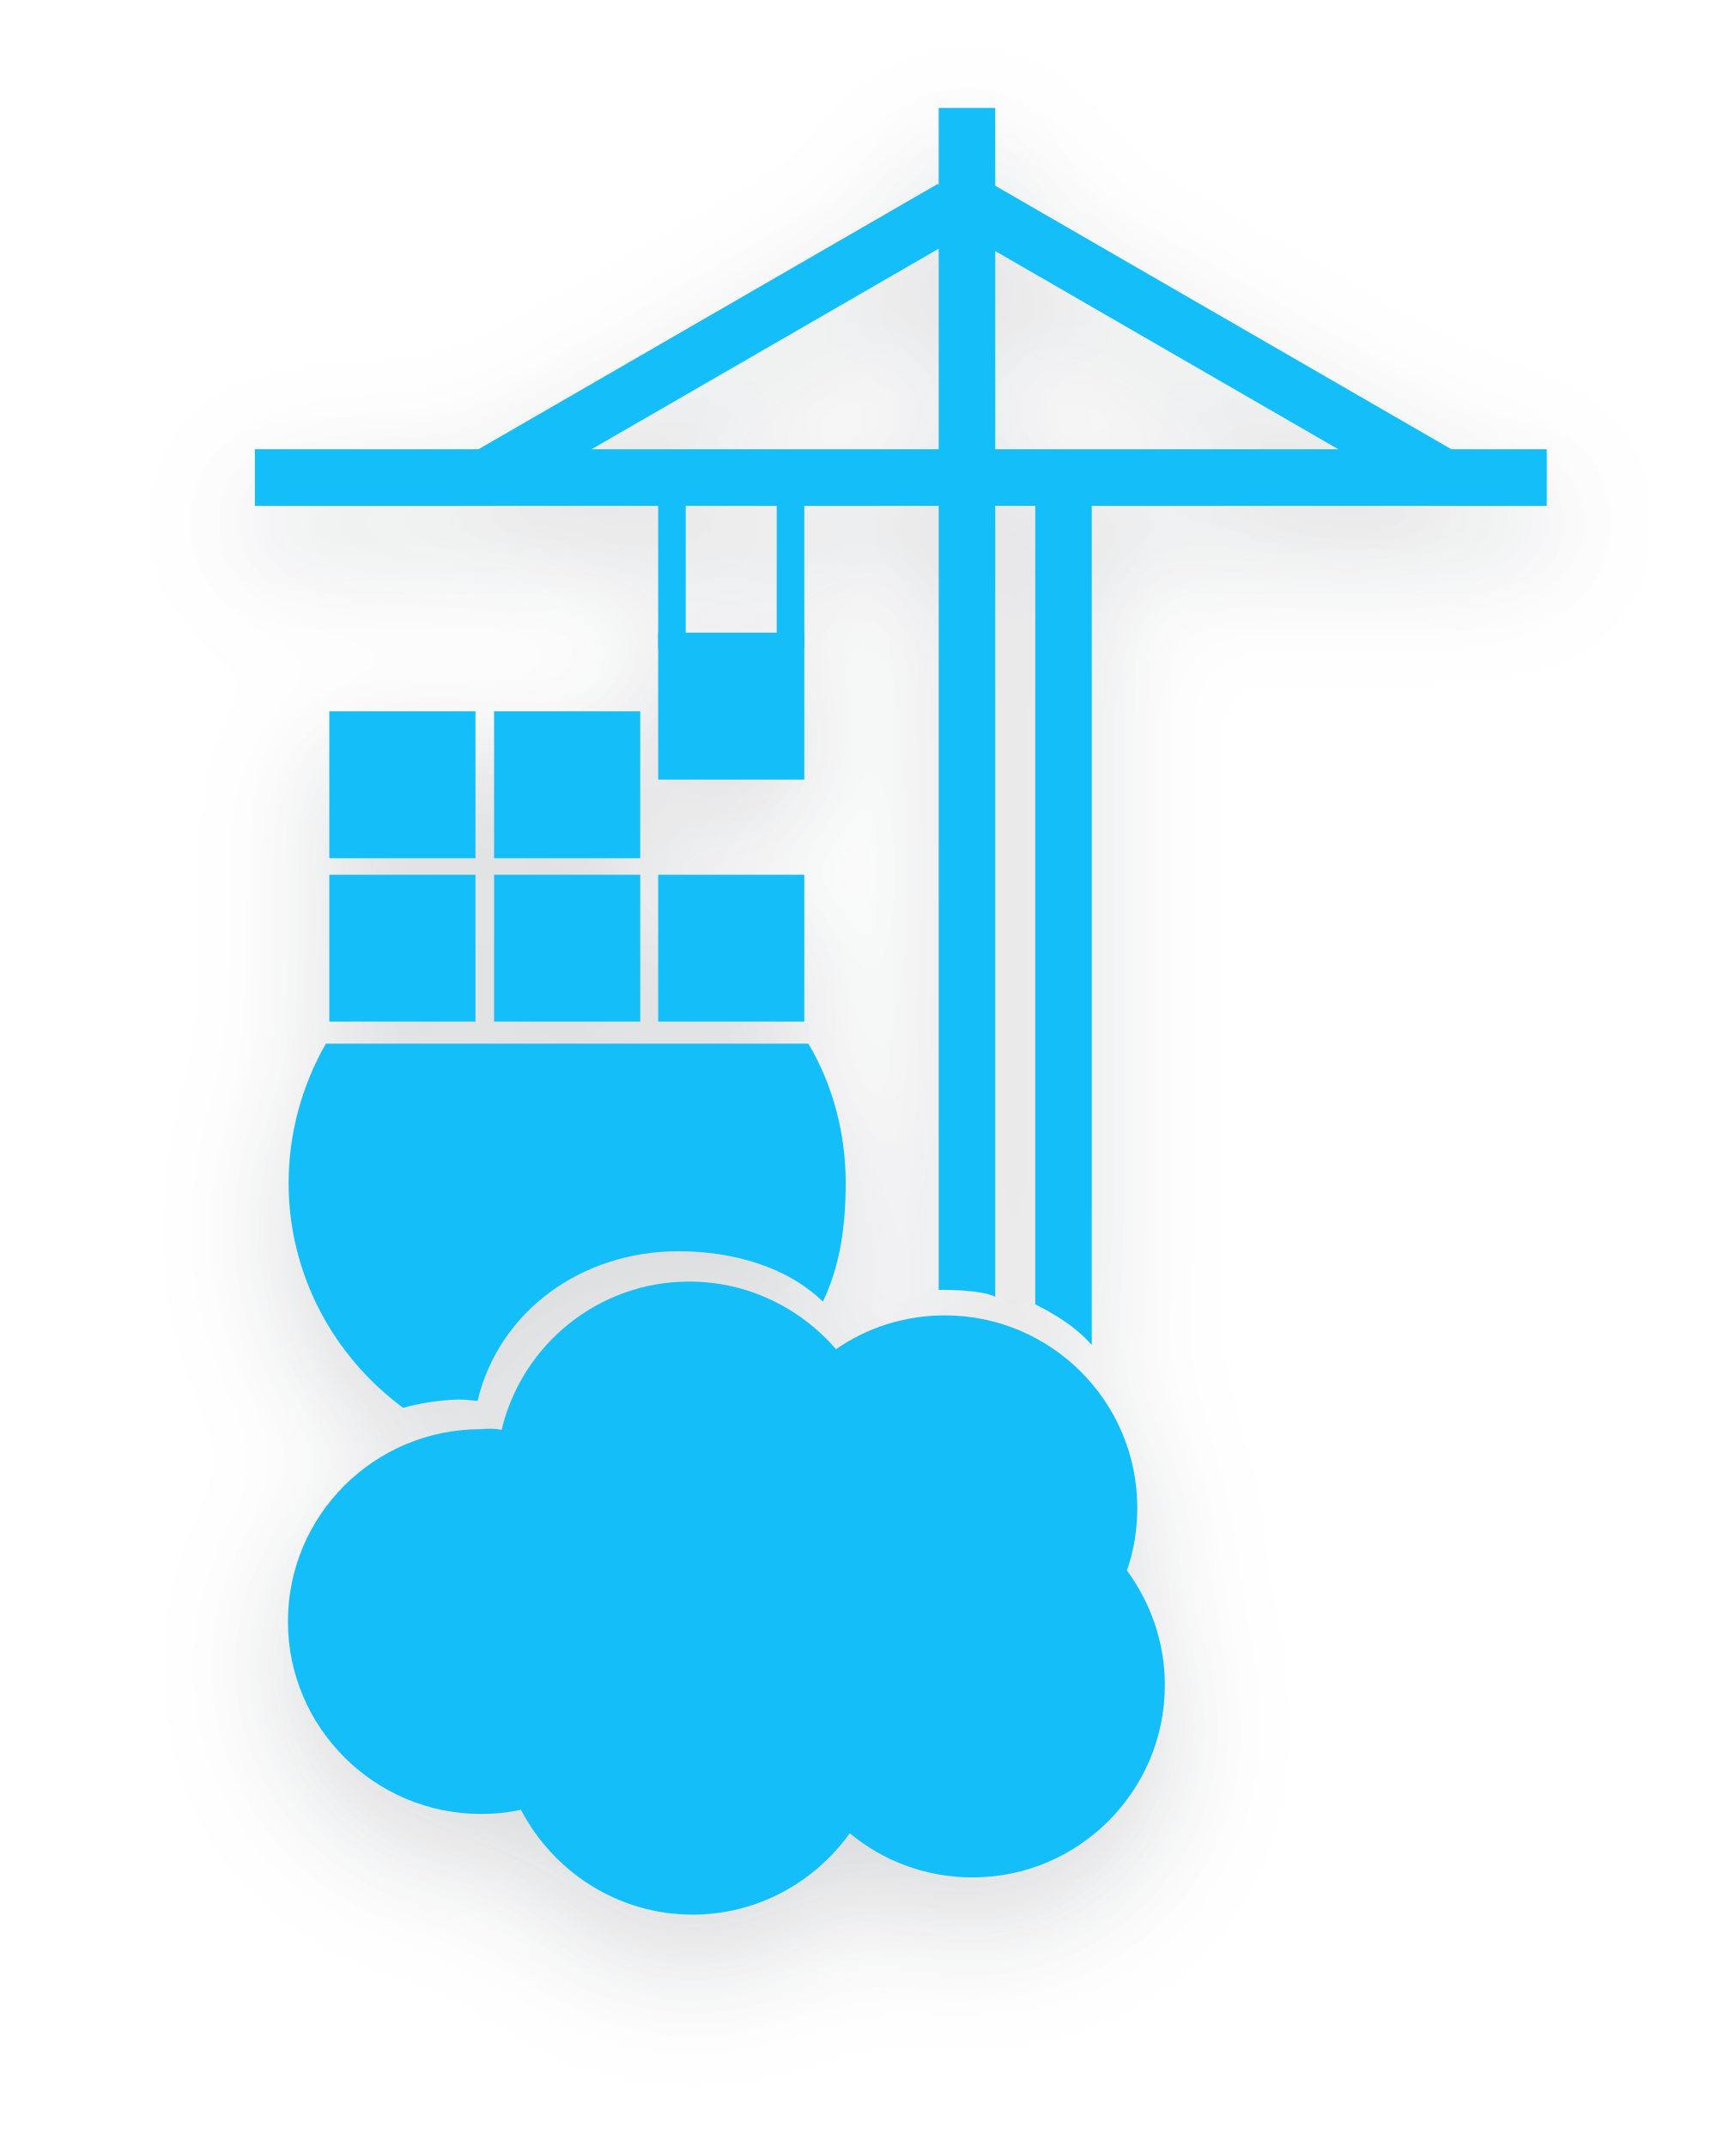
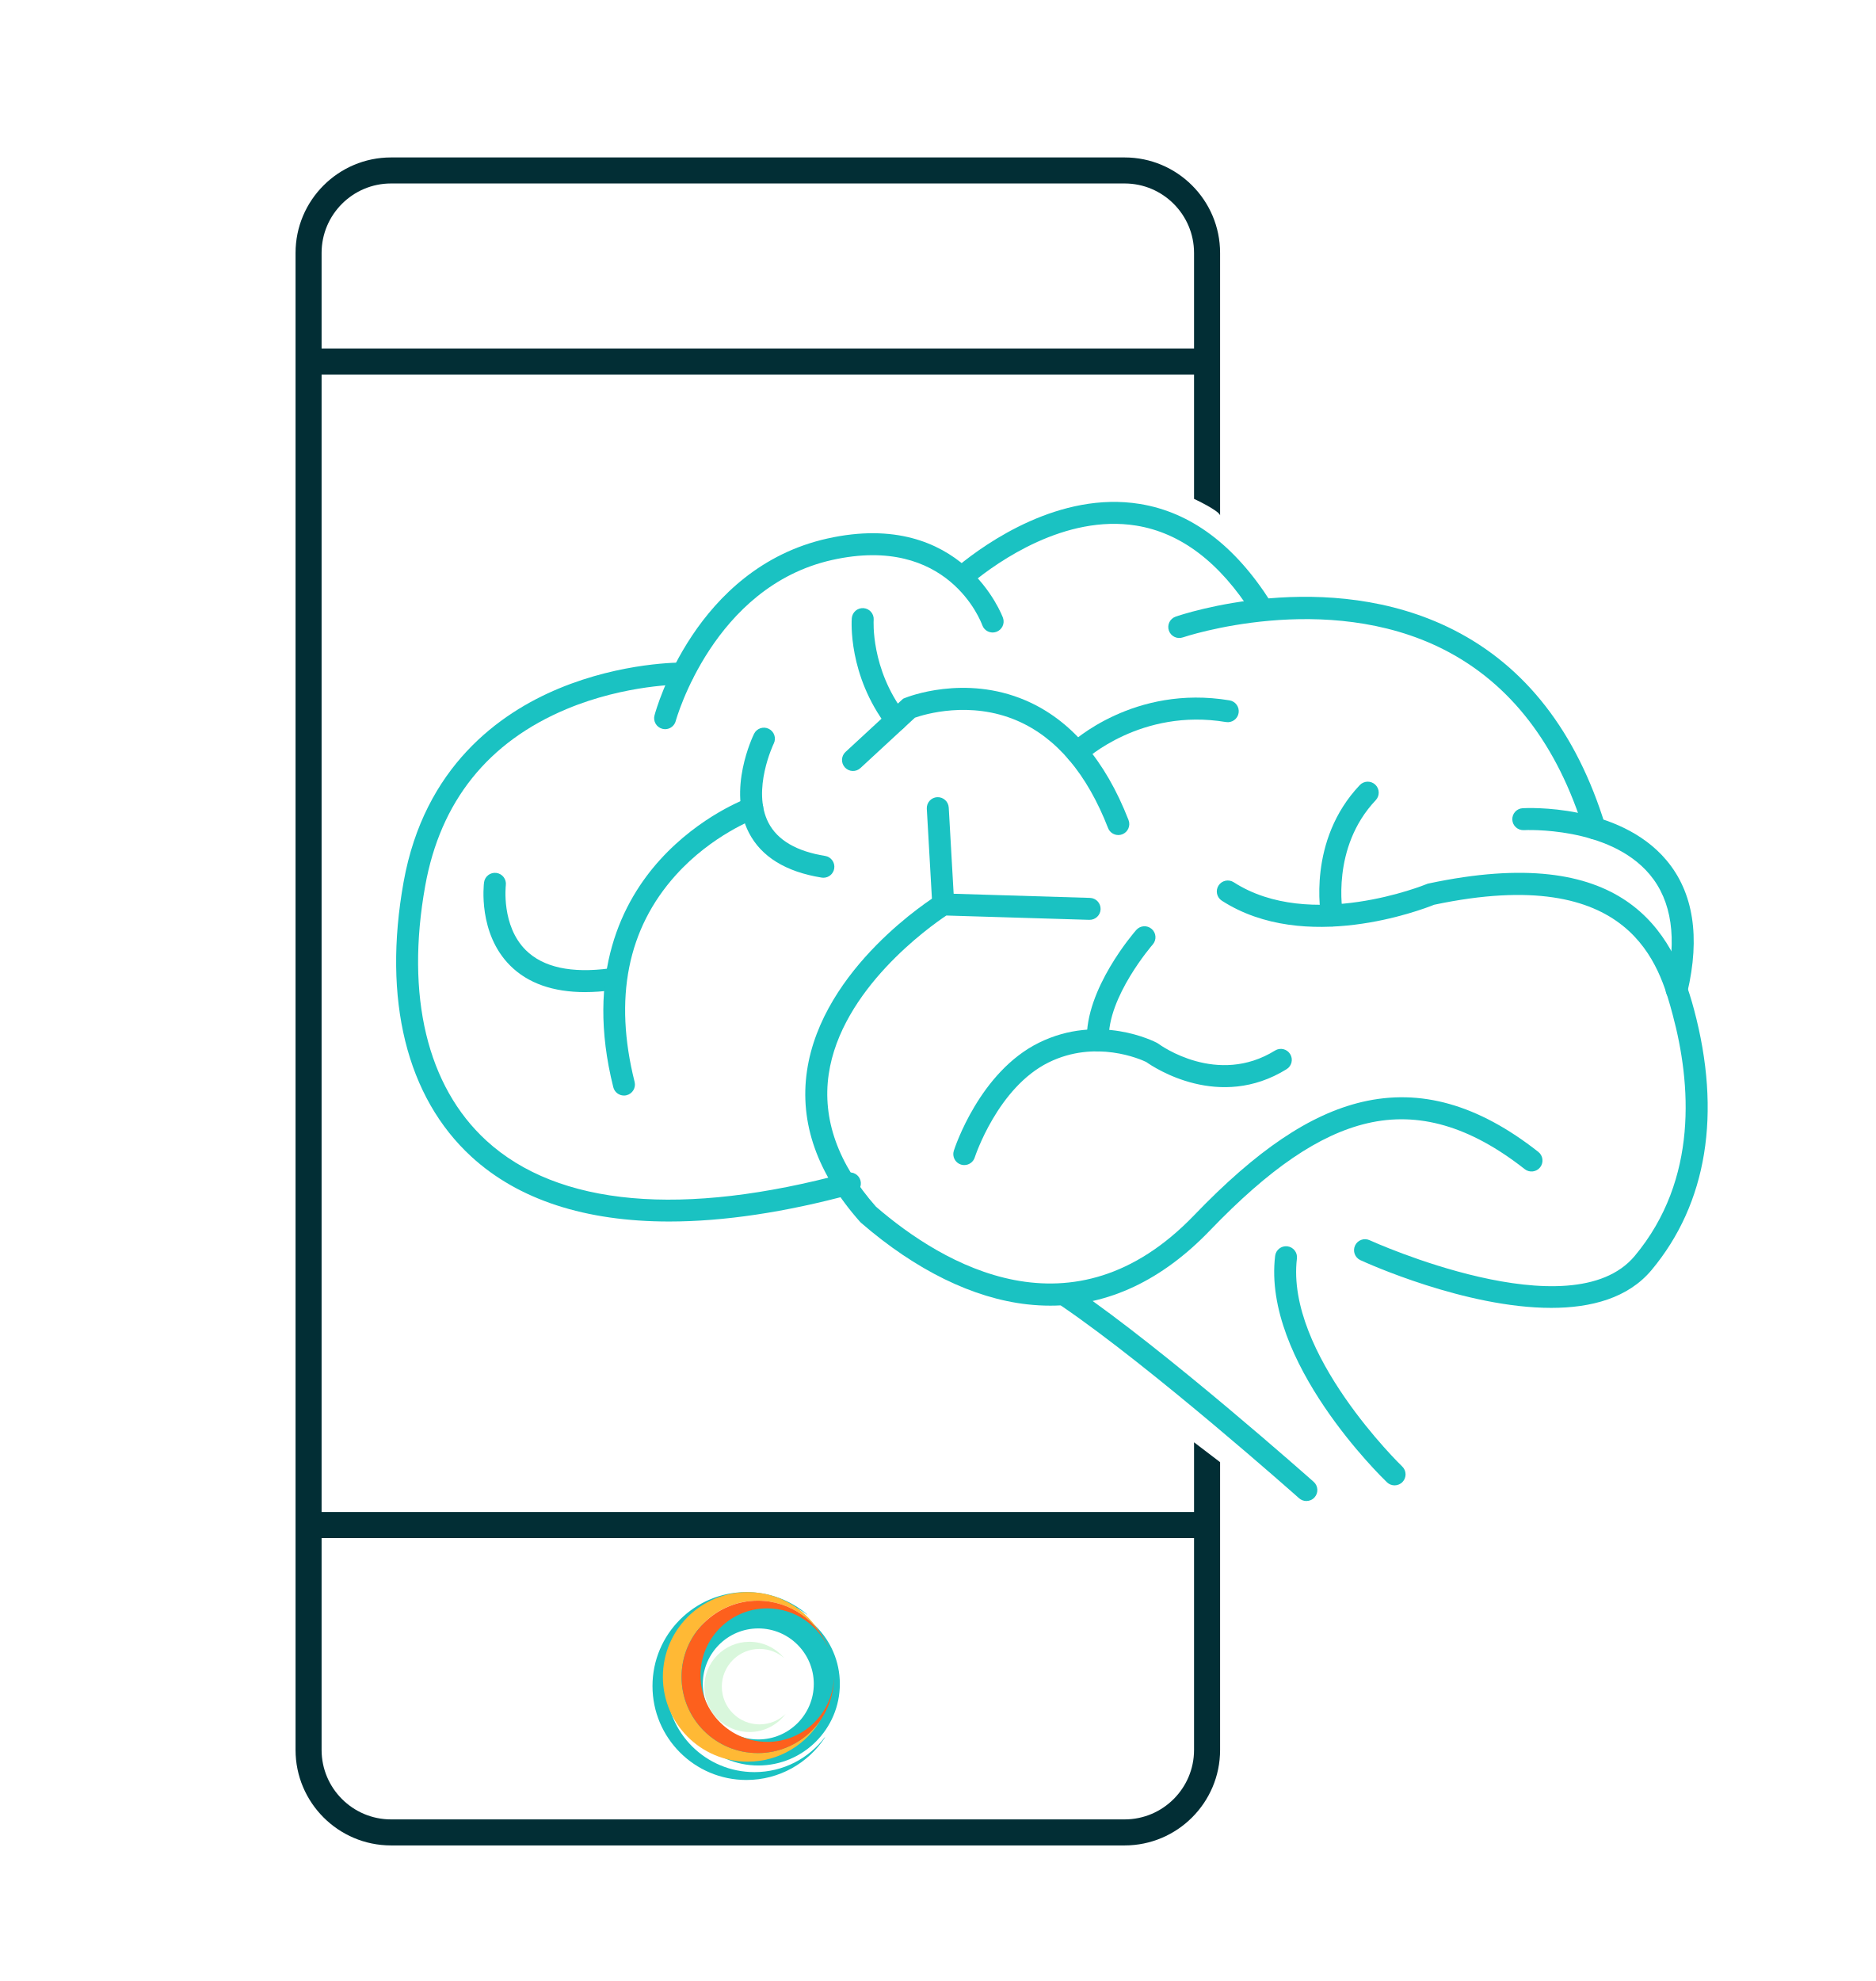
- <svg xmlns="http://www.w3.org/2000/svg" width="38" height="47" viewBox="0 0 38 47" fill="none">
-   <g filter="url(#filter0_dd_1083_50505)">
-     <path fill-rule="evenodd" clip-rule="evenodd" d="M15.015 11.058H14.412V14.182H15.015V11.058Z" fill="#13BEF9" />
-     <path fill-rule="evenodd" clip-rule="evenodd" d="M17.612 11.058H17.008V14.182H17.612V11.058Z" fill="#13BEF9" />
-     <path fill-rule="evenodd" clip-rule="evenodd" d="M21.159 5.095L20.54 4.023L10.215 9.986L10.834 11.058L21.159 5.095Z" fill="#13BEF9" />
-     <path fill-rule="evenodd" clip-rule="evenodd" d="M21.099 5.095L21.718 4.023L32.043 9.986L31.424 11.058L21.099 5.095Z" fill="#13BEF9" />
-     <path fill-rule="evenodd" clip-rule="evenodd" d="M33.87 11.073V9.835H5.581V11.073H33.87Z" fill="#13BEF9" />
-     <path fill-rule="evenodd" clip-rule="evenodd" d="M22.669 28.553V10.212H23.907V29.444C23.575 29.067 23.152 28.795 22.669 28.553Z" fill="#13BEF9" />
-     <path fill-rule="evenodd" clip-rule="evenodd" d="M20.555 28.236V2.363H21.793V28.387C21.446 28.221 20.601 28.236 20.555 28.236Z" fill="#13BEF9" />
-     <path fill-rule="evenodd" clip-rule="evenodd" d="M8.826 30.818C7.317 29.701 6.32 27.919 6.32 25.896C6.32 24.825 6.607 23.768 7.136 22.847H17.702C18.246 23.768 18.518 24.825 18.518 25.896C18.518 26.832 18.397 27.708 18.019 28.493C17.219 27.723 16.042 27.391 14.849 27.391C12.736 27.391 10.925 28.704 10.457 30.667C10.29 30.652 10.185 30.637 10.019 30.637C9.611 30.652 9.219 30.712 8.826 30.818Z" fill="#13BEF9" />
-     <path fill-rule="evenodd" clip-rule="evenodd" d="M14.019 15.571H10.819V18.787H14.019V15.571Z" fill="#13BEF9" />
-     <path fill-rule="evenodd" clip-rule="evenodd" d="M10.411 15.571H7.211V18.787H10.411V15.571Z" fill="#13BEF9" />
-     <path fill-rule="evenodd" clip-rule="evenodd" d="M10.411 19.149H7.211V22.364H10.411V19.149Z" fill="#13BEF9" />
-     <path fill-rule="evenodd" clip-rule="evenodd" d="M14.019 19.149H10.819V22.364H14.019V19.149Z" fill="#13BEF9" />
-     <path fill-rule="evenodd" clip-rule="evenodd" d="M17.612 19.149H14.412V22.364H17.612V19.149Z" fill="#13BEF9" />
-     <path fill-rule="evenodd" clip-rule="evenodd" d="M17.612 13.85H14.412V17.066H17.612V13.85Z" fill="#13BEF9" />
-     <path fill-rule="evenodd" clip-rule="evenodd" d="M10.985 31.301C11.423 29.444 13.098 28.055 15.091 28.055C16.374 28.055 17.521 28.629 18.306 29.535C18.985 29.067 19.801 28.795 20.691 28.795C23.016 28.795 24.903 30.682 24.903 33.007C24.903 33.49 24.828 33.942 24.677 34.38C25.19 35.075 25.507 35.95 25.507 36.886C25.507 39.211 23.62 41.098 21.295 41.098C20.269 41.098 19.333 40.735 18.608 40.132C17.838 41.203 16.585 41.913 15.166 41.913C13.536 41.913 12.117 40.977 11.408 39.618C11.121 39.679 10.834 39.709 10.532 39.709C8.207 39.709 6.305 37.822 6.305 35.497C6.305 33.173 8.192 31.286 10.532 31.286C10.683 31.27 10.834 31.27 10.985 31.301Z" fill="#13BEF9" />
+ <svg xmlns="http://www.w3.org/2000/svg" id="a" viewBox="0 0 937.53 990">
+   <defs>
+     <style>.b{fill:#00cc13;opacity:.15;}.c{fill:#1ac2c2;}.d{fill:#fd601d;}.e{fill:#ffb935;}.f{fill:#022e35;}</style>
+   </defs>
+   <g>
+     <path class="c" d="M656.64,740.54c-.74-.66-74.09-65.8-119.88-96.97-2.51-1.71-5.92-1.06-7.62,1.45-1.71,2.51-1.06,5.92,1.45,7.62,45.2,30.77,118.03,95.45,118.76,96.1,1.05,.93,2.35,1.39,3.65,1.39,1.51,0,3.02-.62,4.1-1.84,2.02-2.27,1.81-5.73-.45-7.75Z" />
+     <path class="c" d="M697.09,742.31c-1.37,0-2.73-.51-3.8-1.53-2.55-2.44-62.27-60.42-55.91-113.15,.36-3.01,3.12-5.15,6.1-4.79,3.01,.36,5.16,3.1,4.79,6.1-5.7,47.35,52.03,103.36,52.62,103.92,2.19,2.1,2.26,5.57,.16,7.76-1.08,1.12-2.52,1.69-3.96,1.69Z" />
+     <path class="c" d="M775.38,653.61c-42.88,0-92.36-22.46-95.37-23.85-2.75-1.27-3.96-4.52-2.69-7.28,1.27-2.75,4.52-3.96,7.28-2.69,1.01,.46,100.85,45.79,132.52,7.87,32.08-38.41,28.05-86.65,19.03-120.37-6.61-24.7-20.35-76.05-119.29-55.14-6.39,2.57-64.56,24.75-106.12-2.03-2.55-1.64-3.28-5.04-1.64-7.58,1.64-2.55,5.04-3.28,7.58-1.64,38.29,24.67,95.86,1.16,96.44,.92l.47-.19,.5-.11c97.12-20.68,121.91,22.77,132.66,62.94,13.9,51.94,6.56,96.98-21.21,130.24-11.74,14.06-30.24,18.91-50.16,18.91Z" />
+     <path class="c" d="M838.09,500.14c-.42,0-.84-.05-1.26-.15-2.95-.69-4.78-3.65-4.09-6.6,5.69-24.21,2.95-43.17-8.12-56.37-20.36-24.27-62.47-22.18-62.89-22.16-3.05,.15-5.62-2.15-5.79-5.17-.17-3.03,2.14-5.62,5.17-5.79,1.95-.12,48.06-2.37,71.92,26.06,13.42,16,16.92,38.18,10.4,65.94-.59,2.53-2.85,4.23-5.34,4.23Z" />
+     <path class="c" d="M797.12,419.48c-2.35,0-4.52-1.52-5.24-3.87-13.39-43.53-37-74.15-70.18-91-59.15-30.06-129.74-6.31-130.45-6.07-2.87,.99-5.99-.53-6.98-3.4-.99-2.86,.53-5.99,3.39-6.98,3.06-1.06,75.57-25.53,138.93,6.62,35.96,18.25,61.46,51.08,75.77,97.6,.89,2.9-.73,5.97-3.63,6.86-.54,.17-1.08,.24-1.62,.24Z" />
+     <path class="c" d="M630.63,309.33c-1.82,0-3.6-.9-4.64-2.56-16.22-25.67-35.74-40.5-58.03-44.1-35.56-5.74-69.14,18.03-81.93,28.52-2.35,1.92-5.8,1.58-7.72-.76-1.92-2.34-1.58-5.8,.76-7.72,13.94-11.43,50.67-37.33,90.64-30.87,25.53,4.12,47.58,20.64,65.56,49.08,1.62,2.56,.85,5.95-1.71,7.57-.91,.58-1.92,.85-2.93,.85Z" />
+     <path class="c" d="M332.46,364.4c-.47,0-.95-.06-1.42-.19-2.93-.78-4.66-3.79-3.88-6.71,.8-3,20.37-73.65,86.42-88.38,67.53-15.06,87.57,39.1,87.77,39.65,1.01,2.86-.48,5.99-3.34,7.01-2.86,1.01-6-.48-7.01-3.34-.67-1.85-17.19-45.51-75.03-32.6-59.47,13.26-78.03,79.83-78.21,80.5-.66,2.45-2.88,4.07-5.3,4.07Z" />
+     <path class="c" d="M665.84,463c-2.58,0-4.87-1.82-5.38-4.44-.3-1.56-7.1-38.41,19.23-66.21,2.08-2.2,5.56-2.3,7.76-.21,2.2,2.08,2.29,5.56,.21,7.76-22.49,23.74-16.49,56.24-16.43,56.57,.58,2.97-1.36,5.86-4.34,6.43-.35,.07-.71,.1-1.05,.1Z" />
+     <path class="c" d="M334.5,610.45c-41.88,0-75.35-10.84-98.83-32.36-32.46-29.76-44.5-78.54-33.92-137.36,10.36-57.56,47.94-84.34,77.63-96.67,31.85-13.22,60.89-12.97,62.11-12.96,3.03,.04,5.45,2.53,5.41,5.56-.04,3.03-2.53,5.51-5.56,5.41-.5-.01-28.42-.15-58.09,12.26-39.32,16.44-63.11,46.16-70.7,88.34-9.9,54.99,.95,100.21,30.53,127.33,35.81,32.83,98.16,38.4,180.31,16.11,2.92-.79,5.94,.93,6.73,3.86,.79,2.93-.93,5.94-3.86,6.73-33.84,9.18-64.58,13.75-91.77,13.75Z" />
+     <path class="c" d="M411.58,438.65c-.29,0-.59-.02-.88-.07-17.93-2.89-30.15-10.43-36.34-22.39-11.02-21.33,2-48.33,2.56-49.47,1.34-2.72,4.62-3.84,7.35-2.5,2.72,1.34,3.84,4.62,2.51,7.34h0c-.11,.23-11.15,23.24-2.65,39.63,4.51,8.69,14.03,14.26,28.32,16.56,2.99,.48,5.03,3.3,4.54,6.29-.43,2.7-2.77,4.61-5.41,4.61Z" />
+     <path class="c" d="M292.51,495.81c-16.07,0-28.65-4.43-37.49-13.25-16.16-16.11-13.2-40.55-13.07-41.58,.39-3.01,3.15-5.13,6.15-4.74,3,.39,5.12,3.13,4.74,6.13-.03,.28-2.33,20.25,9.98,32.46,8.67,8.6,22.78,11.67,41.93,9.13,3-.38,5.76,1.71,6.16,4.72,.4,3-1.71,5.76-4.72,6.16-4.81,.64-9.38,.96-13.69,.96Z" />
+     <path class="c" d="M311.88,547.49c-2.46,0-4.69-1.66-5.32-4.15-14.29-56.92,4.83-93.25,23.39-113.7,20.04-22.09,43.26-30.58,44.23-30.93,2.85-1.03,5.99,.46,7.02,3.32,1.02,2.85-.46,5.99-3.31,7.02-.34,.12-21.98,8.15-40.11,28.3-24.13,26.82-31.05,61.58-20.57,103.32,.74,2.94-1.05,5.92-3.99,6.66-.45,.11-.9,.17-1.34,.17Z" />
+     <path class="c" d="M525,652.5c-3.77,0-7.58-.21-11.42-.64-27.12-3.01-55.88-17.11-83.19-40.77l-.51-.51c-21.39-24.11-30.3-49.46-26.51-75.36,7.58-51.69,62.88-86.45,65.23-87.9l1.4-.87,74.82,2.27c3.03,.09,5.41,2.62,5.32,5.65-.09,3.03-2.64,5.41-5.65,5.32l-71.45-2.16c-8.31,5.54-52.62,36.91-58.81,79.34-3.27,22.43,4.68,44.7,23.63,66.17,33.43,28.87,98.3,67.5,159.09,4.22,31.18-32.45,57.82-50.42,83.84-56.55,29.21-6.88,58.05,1.27,88.14,24.94,2.38,1.87,2.79,5.33,.92,7.71-1.88,2.38-5.33,2.79-7.71,.92-27.3-21.47-53.09-28.96-78.84-22.89-23.87,5.63-48.8,22.62-78.45,53.47-24.03,25.01-50.85,37.64-79.86,37.64Z" />
+     <path class="c" d="M471.48,457.47c-2.89,0-5.31-2.26-5.47-5.18l-2.74-48.11c-.17-3.03,2.14-5.62,5.17-5.79,3.01-.15,5.62,2.14,5.79,5.17l2.74,48.11c.17,3.03-2.14,5.62-5.17,5.79-.11,0-.21,0-.32,0Z" />
+     <path class="c" d="M482,582.25c-.56,0-1.12-.09-1.68-.26-2.89-.93-4.47-4.02-3.55-6.9,.51-1.6,12.94-39.43,42.59-54.01,30.05-14.78,57.77-.54,58.94,.07l.72,.45c1.18,.87,29.5,21.25,58.32,3.4,2.58-1.6,5.96-.8,7.55,1.77,1.6,2.58,.8,5.96-1.77,7.55-33.53,20.78-65.93-.58-70.21-3.61-2.78-1.33-25.25-11.32-48.7,.21-25.51,12.55-36.87,47.17-36.98,47.51-.75,2.33-2.9,3.81-5.22,3.81Z" />
+     <path class="c" d="M548.76,525.39c-2.93,0-5.37-2.32-5.48-5.28-.99-25.82,23.64-54.16,24.68-55.35,2-2.28,5.46-2.5,7.74-.5,2.28,2,2.5,5.46,.51,7.74-.23,.26-22.78,26.26-21.96,47.7,.12,3.03-2.25,5.58-5.27,5.69-.07,0-.14,0-.21,0Z" />
+     <path class="c" d="M558.98,417.31c-2.2,0-4.27-1.33-5.11-3.5-10.57-27.14-25.85-45.19-45.41-53.64-23.55-10.17-46.46-3.15-51.12-1.51l-27.25,25.18c-2.23,2.06-5.7,1.92-7.75-.31-2.06-2.23-1.92-5.7,.31-7.75l28.77-26.59,.92-.38c1.2-.49,29.77-11.89,60.32,1.22,22.43,9.63,39.74,29.75,51.45,59.8,1.1,2.82-.3,6.01-3.12,7.11-.65,.25-1.33,.38-1.99,.38Z" />
+     <path class="c" d="M538.35,381.51c-1.45,0-2.9-.57-3.98-1.71-2.08-2.2-1.99-5.67,.21-7.76,1.3-1.23,32.31-30.01,80.03-22.03,2.99,.5,5.01,3.33,4.51,6.32-.5,2.99-3.32,5.01-6.32,4.51-42.4-7.1-70.4,18.91-70.67,19.17-1.06,1.01-2.42,1.5-3.77,1.5Z" />
+     <path class="c" d="M447.91,365.4c-1.65,0-3.29-.74-4.36-2.16-19.75-25.85-17.87-53.13-17.78-54.28,.24-3.02,2.88-5.28,5.9-5.04,3.02,.24,5.27,2.87,5.04,5.88-.02,.26-1.55,24.4,15.55,46.78,1.84,2.41,1.38,5.85-1.03,7.69-.99,.76-2.17,1.13-3.33,1.13Z" />
  </g>
-   <defs>
-     <filter id="filter0_dd_1083_50505" x="0" y="0" width="38" height="47" filterUnits="userSpaceOnUse" color-interpolation-filters="sRGB">
-       <feFlood flood-opacity="0" result="BackgroundImageFix" />
-       <feColorMatrix in="SourceAlpha" type="matrix" values="0 0 0 0 0 0 0 0 0 0 0 0 0 0 0 0 0 0 127 0" result="hardAlpha" />
-       <feOffset dy="1" />
-       <feGaussianBlur stdDeviation="1" />
-       <feColorMatrix type="matrix" values="0 0 0 0 0.063 0 0 0 0 0.094 0 0 0 0 0.157 0 0 0 0.06 0" />
-       <feBlend mode="normal" in2="BackgroundImageFix" result="effect1_dropShadow_1083_50505" />
-       <feColorMatrix in="SourceAlpha" type="matrix" values="0 0 0 0 0 0 0 0 0 0 0 0 0 0 0 0 0 0 127 0" result="hardAlpha" />
-       <feOffset dy="1" />
-       <feGaussianBlur stdDeviation="1.5" />
-       <feColorMatrix type="matrix" values="0 0 0 0 0.063 0 0 0 0 0.094 0 0 0 0 0.157 0 0 0 0.1 0" />
-       <feBlend mode="normal" in2="effect1_dropShadow_1083_50505" result="effect2_dropShadow_1083_50505" />
-       <feBlend mode="normal" in="SourceGraphic" in2="effect2_dropShadow_1083_50505" result="shape" />
-     </filter>
-   </defs>
+   <g>
+     <path class="f" d="M609.87,733.48v141.04c0,26.32-21.41,47.73-47.73,47.73H195.46c-26.32,0-47.73-21.41-47.73-47.73V126.41c0-26.32,21.41-47.73,47.73-47.73h366.68c26.32,0,47.73,21.41,47.73,47.73v131.09c-.98-2.6-13.02-8.19-13.02-8.19V126.41c0-19.14-15.57-34.72-34.71-34.72H195.46c-19.14,0-34.71,15.57-34.71,34.72V874.52c0,19.14,15.57,34.72,34.71,34.72h366.68c19.14,0,34.71-15.57,34.71-34.72v-153.74l13.02,9.93v2.77Z" />
+     <rect class="f" x="154.23" y="174.15" width="449.12" height="13.02" />
+     <rect class="f" x="154.48" y="755.62" width="449.12" height="13.02" />
+   </g>
+   <g>
+     <path class="c" d="M379.04,882.3c-22.48,0-40.76-18.28-40.76-40.76s18.28-40.76,40.76-40.76,40.76,18.28,40.76,40.76-18.28,40.76-40.76,40.76Zm0-68.5c-15.3,0-27.74,12.45-27.74,27.74s12.45,27.74,27.74,27.74,27.74-12.44,27.74-27.74-12.45-27.74-27.74-27.74Z" />
+     <path class="b" d="M352.07,843.14c.06,12.45,10.21,22.5,22.66,22.44,7.35-.04,13.87-3.59,17.96-9.06-3.36,3.22-7.91,5.2-12.93,5.23-10.41,.05-18.89-8.35-18.95-18.76-.05-10.41,8.35-18.89,18.76-18.95,4.72-.02,9.05,1.7,12.37,4.55-4.16-4.98-10.43-8.14-17.43-8.11-12.45,.06-22.5,10.21-22.44,22.66Z" />
+     <path class="c" d="M412.28,868.21c-8.03,10.56-20.78,17.4-35.14,17.4-24.3,0-44-19.55-44-43.67s19.7-43.67,44-43.67c9.86,0,18.97,3.22,26.31,8.66,.01-.04,.02-.09,.03-.13-8.19-6.96-18.79-11.16-30.38-11.16-25.93,0-46.95,21.02-46.95,46.95s21.02,46.95,46.95,46.95c16.44,0,30.91-8.46,39.29-21.26-.04-.02-.08-.04-.12-.07Z" />
+     <path class="e" d="M378.73,876.09c-21.03,0-38.08-17.05-38.08-38.08s17.05-38.08,38.08-38.08c13.32,0,25.03,6.84,31.84,17.19-7.28-12.82-21.06-21.47-36.86-21.47-23.4,0-42.37,18.97-42.37,42.37s18.97,42.37,42.37,42.37c15.8,0,29.58-8.65,36.86-21.47-6.81,10.35-18.52,17.19-31.84,17.19Z" />
+     <path class="d" d="M383.51,870.5c-18.43,0-33.36-14.94-33.36-33.36s14.94-33.36,33.36-33.36c14.08,0,26.13,8.73,31.02,21.07-5.36-14.54-19.34-24.91-35.74-24.91-21.03,0-38.08,17.05-38.08,38.08s17.05,38.08,38.08,38.08,38.08-17.05,38.08-38.08c0-.15,0-.29,0-.44-.23,18.22-15.08,32.93-33.36,32.93Z" />
+   </g>
</svg>
